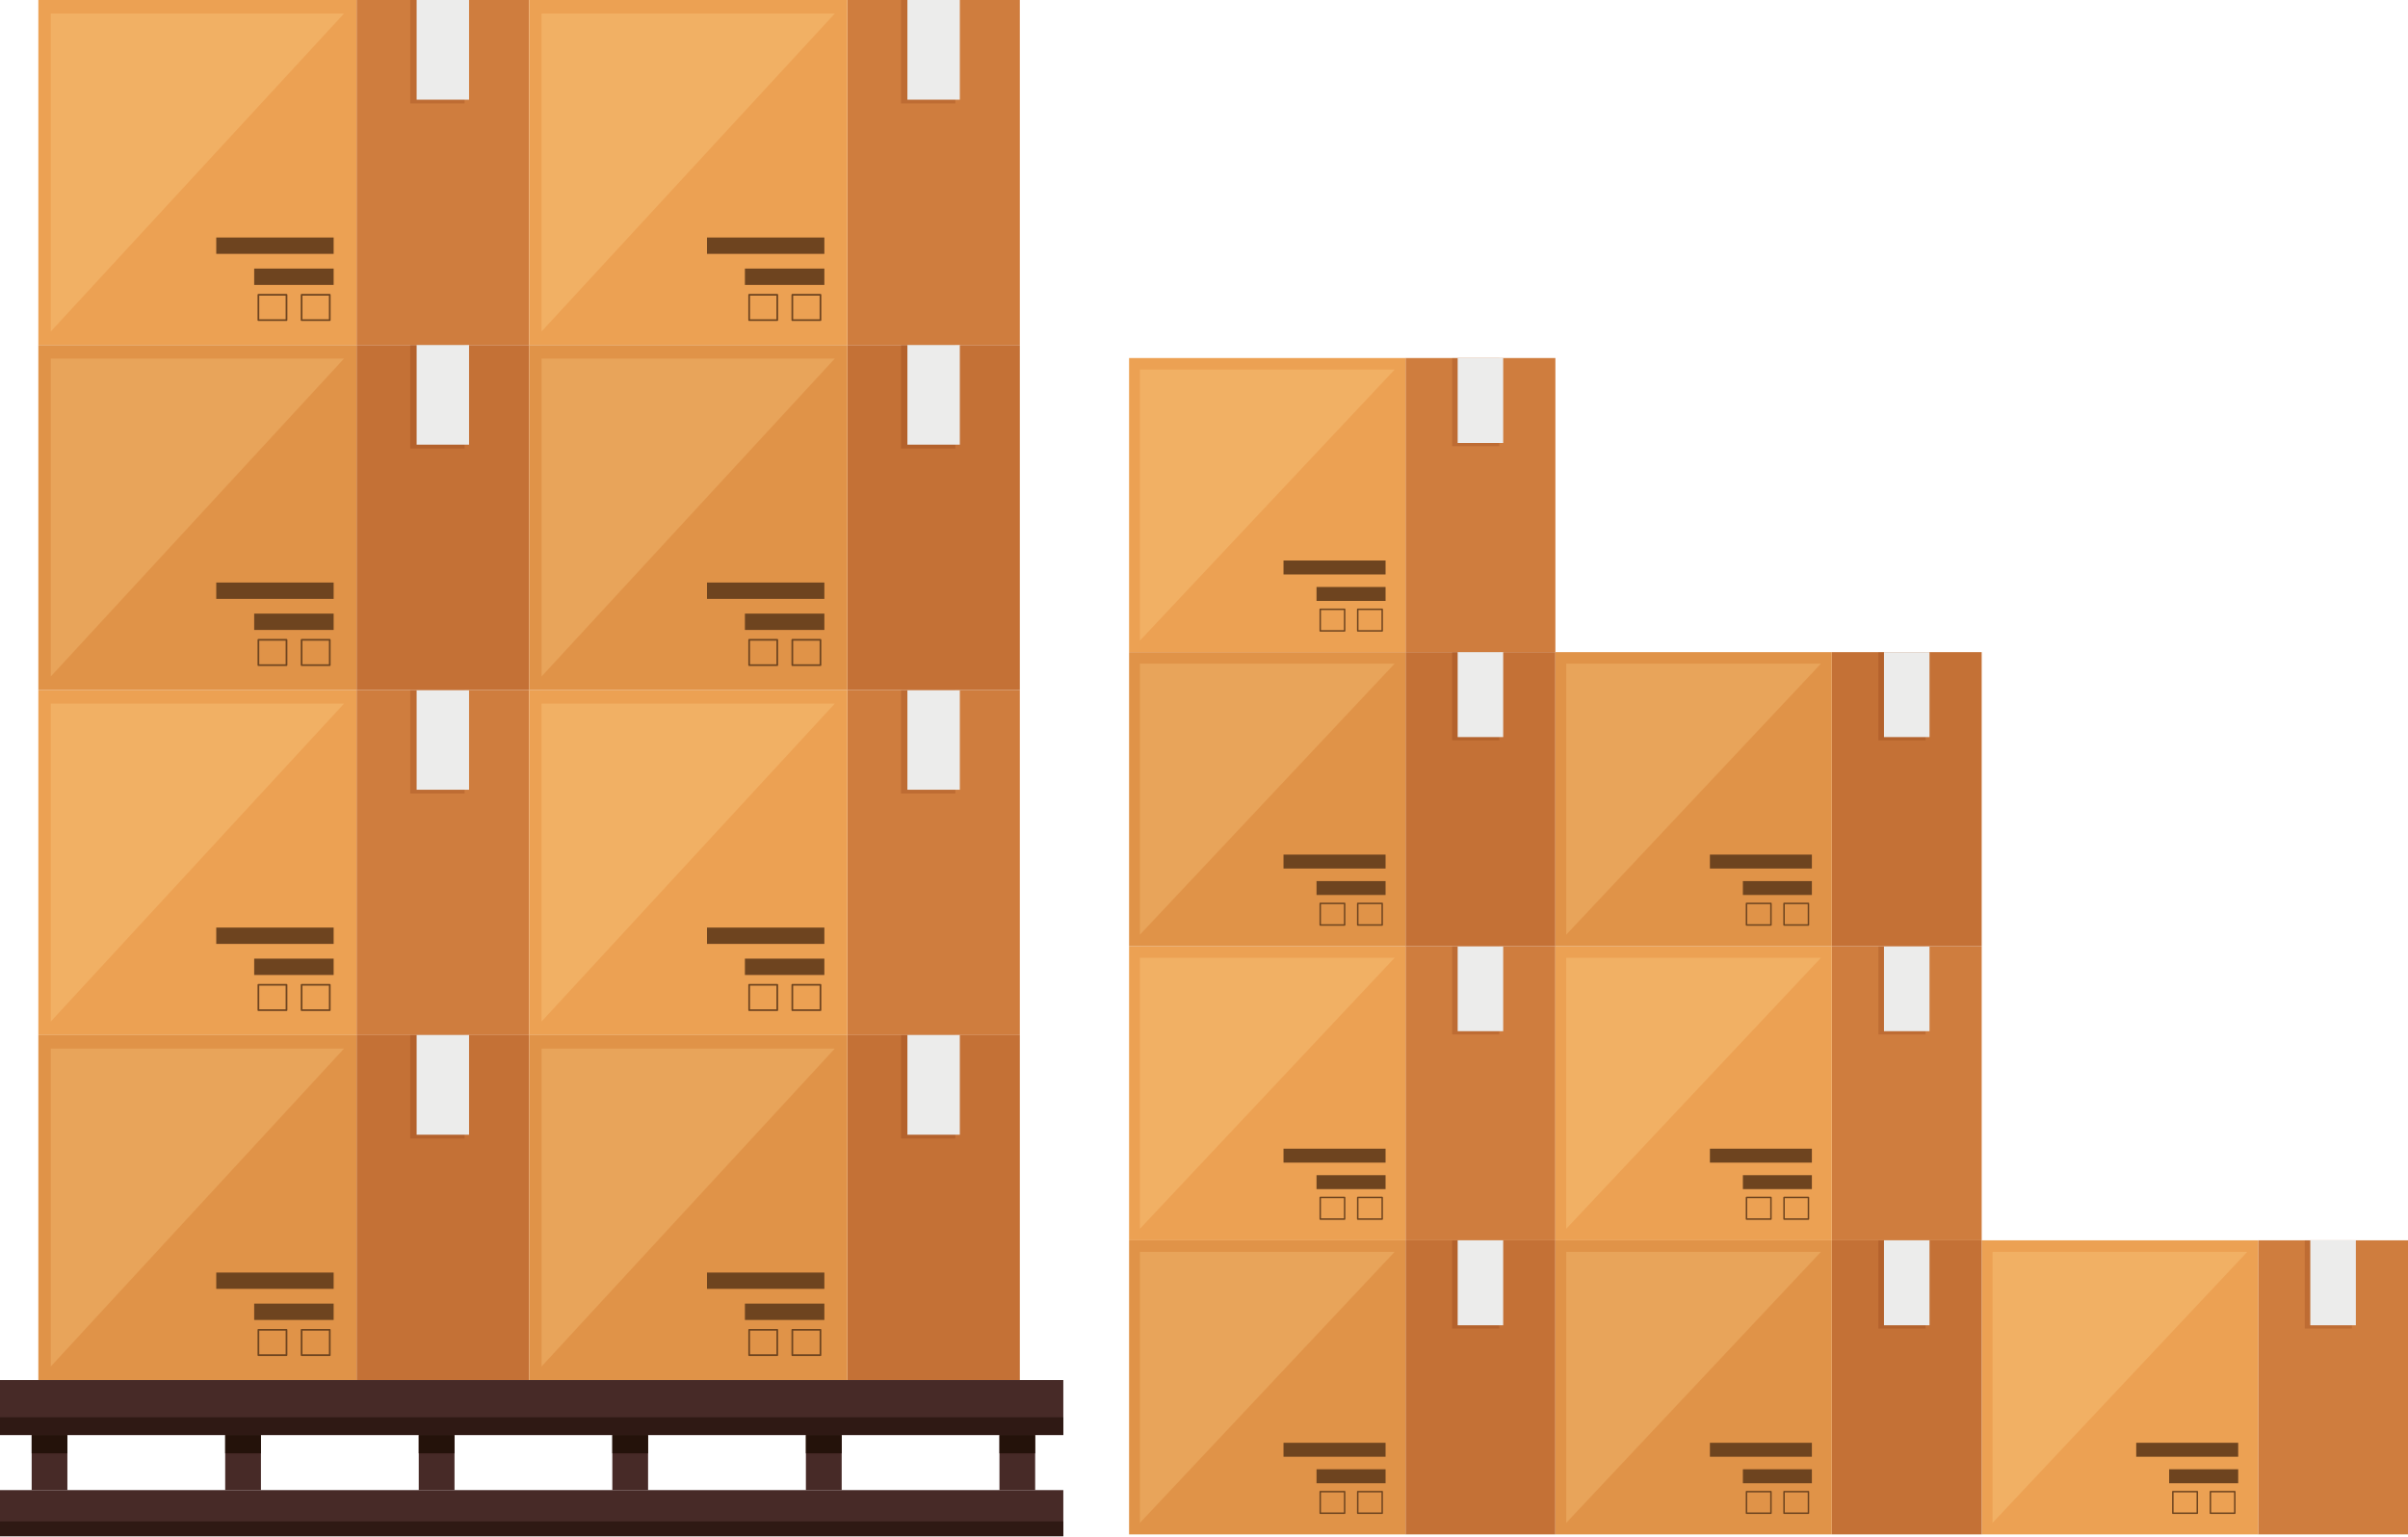
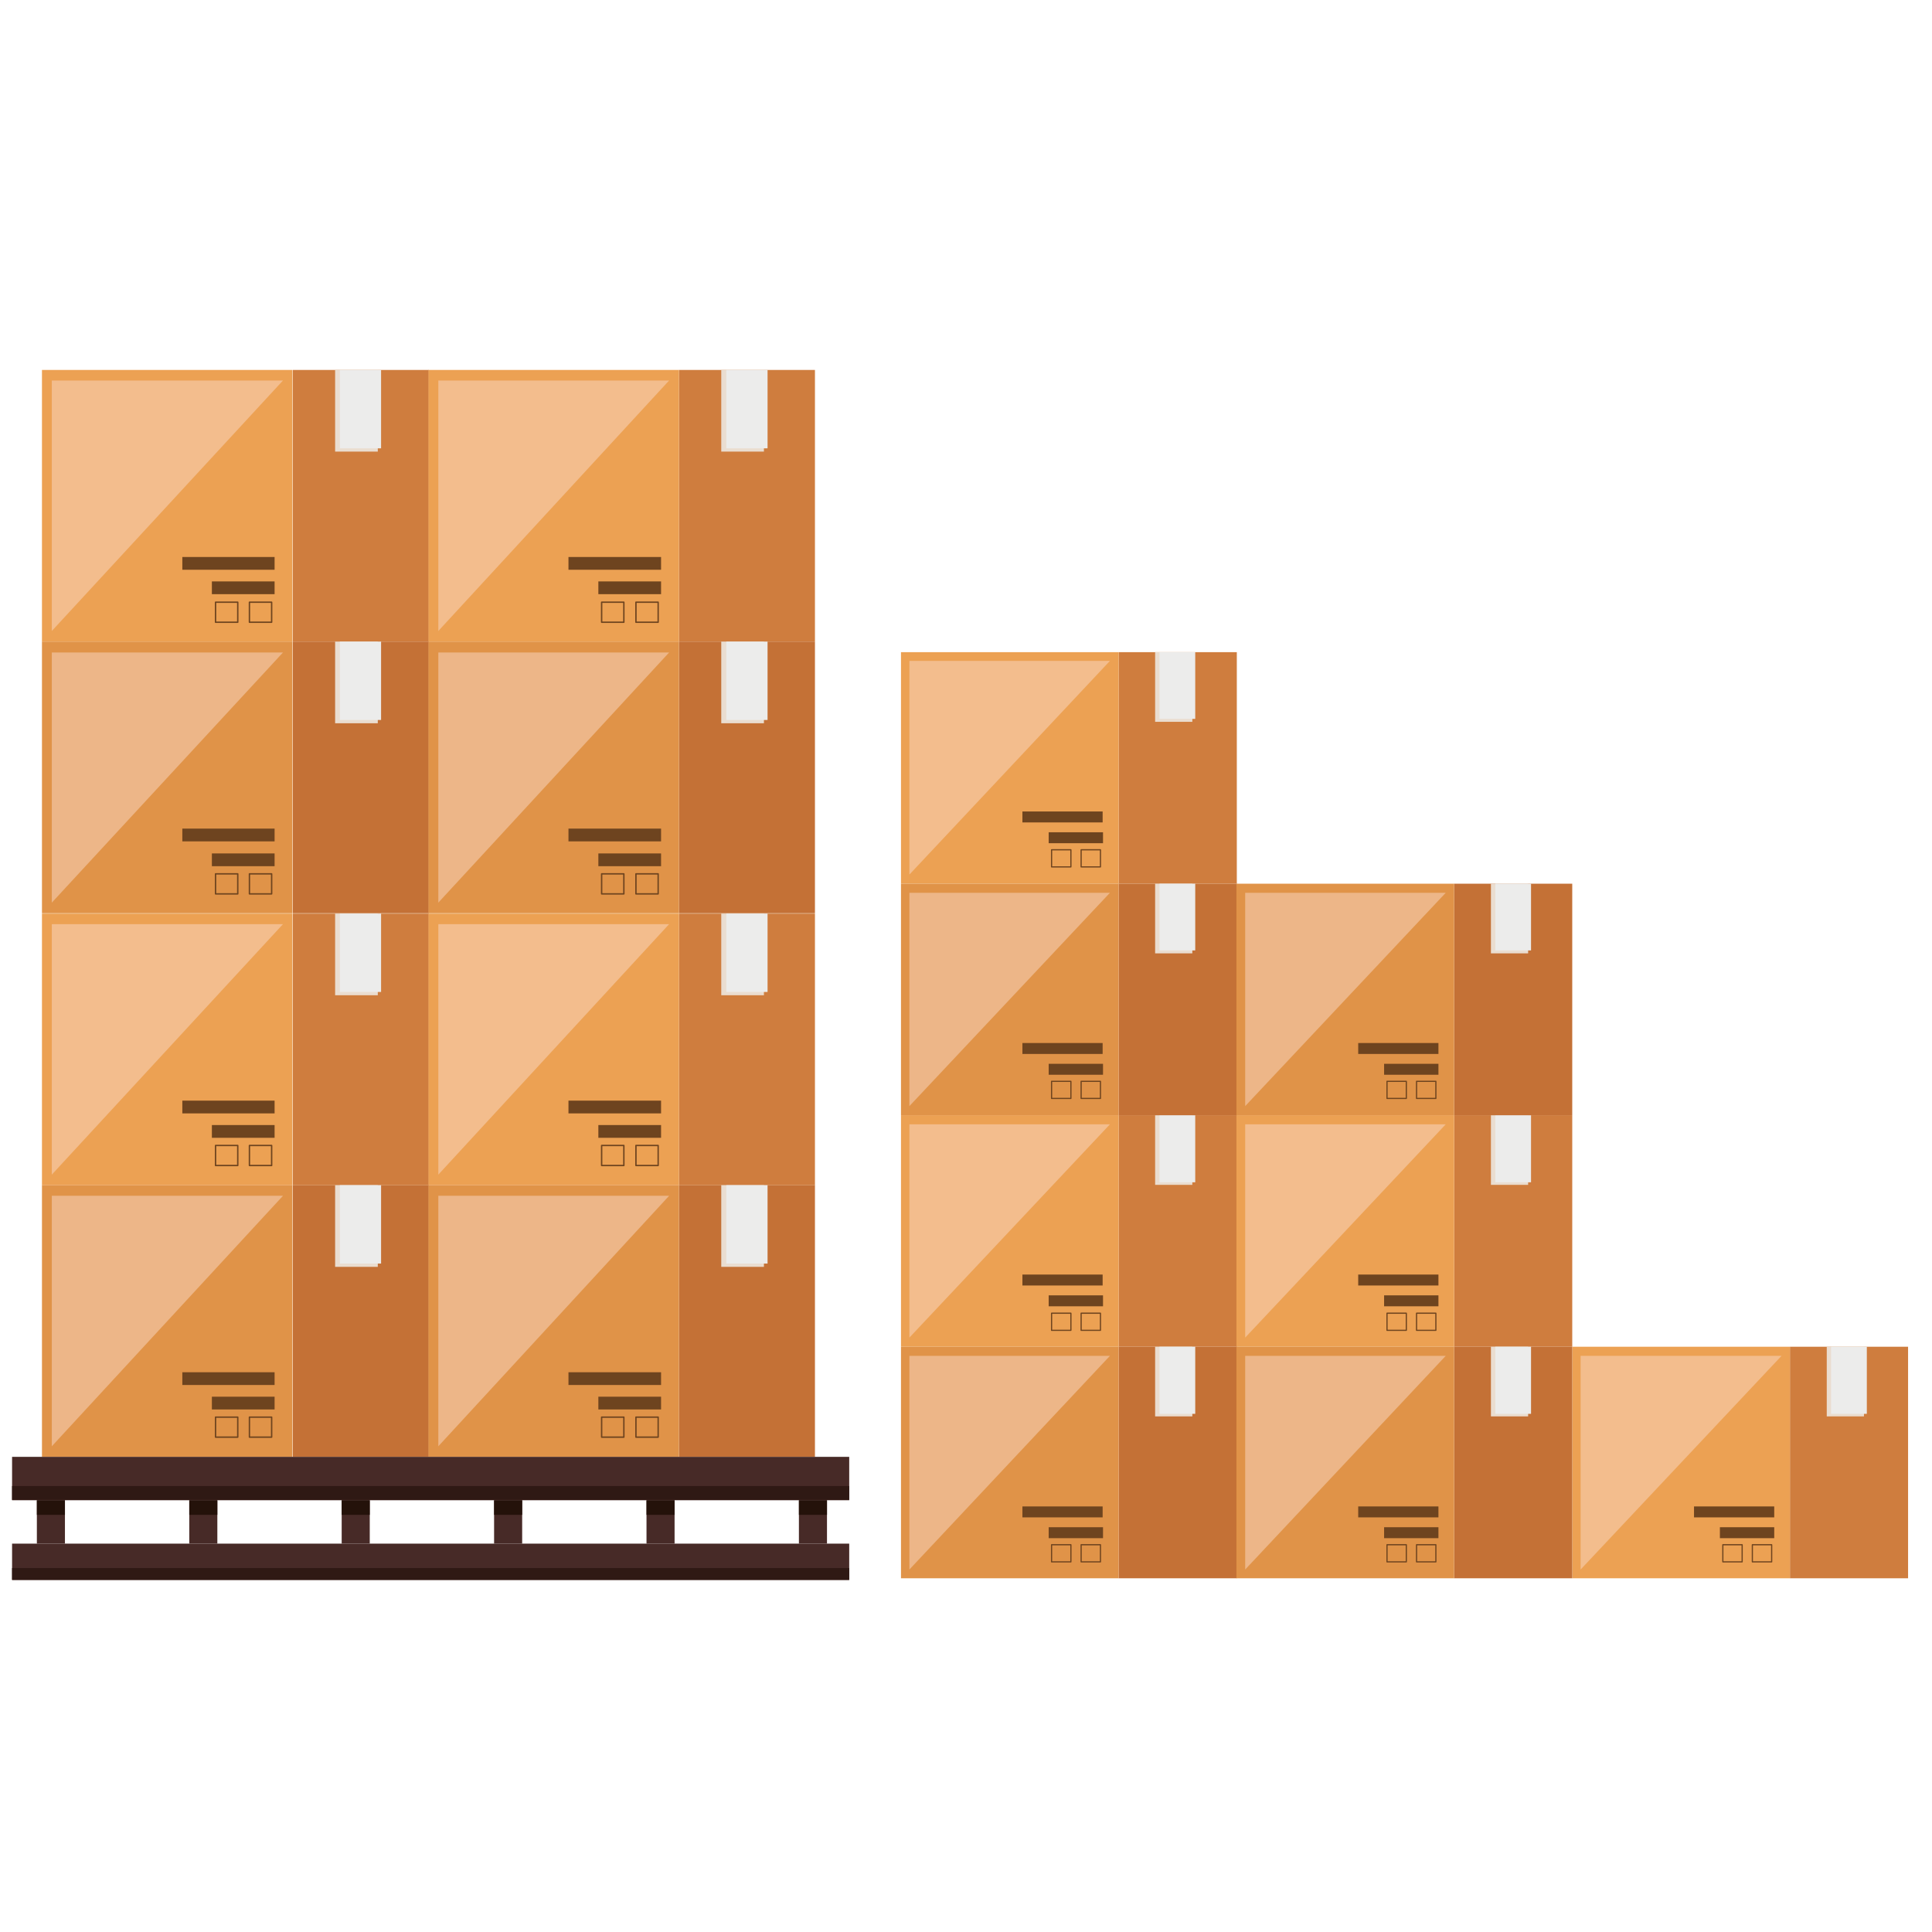
- <svg xmlns="http://www.w3.org/2000/svg" viewBox="0 0 520 331.8">
-   <defs>
-     <style>.f1c51d9e-28f1-47a9-adae-861c70a30887{isolation:isolate;}.b35b2923-9ee5-4150-846a-dcb91b9bdf51{fill:#cf7d3e;}.f42e810f-775d-4a0f-b250-ced25746ba6b{fill:#eaddd0;mix-blend-mode:multiply;}.a3c62344-f80c-4643-9884-957b6fb6736c{fill:#eca153;}.bfce22ad-1bdd-437c-8a6f-6db6edd522cf{fill:#f9d9c7;opacity:0.5;mix-blend-mode:soft-light;}.bd342451-5d14-4a55-9054-f53d1aa22873{fill:#ececeb;}.b8a0d6a6-70d4-424f-8853-1855e22b58ca{fill:#6e441f;}.b4b6c012-890d-41d1-895d-e1d1dd2fa9f8,.e6b38ca2-5206-494b-a79c-2be95994d229{fill:none;stroke:#6e441f;stroke-linecap:round;stroke-linejoin:round;}.b4b6c012-890d-41d1-895d-e1d1dd2fa9f8{stroke-width:0.37px;}.bd876642-4050-4d9f-94b8-e270110b29a1{fill:#c47136;}.b0224b1e-cb3b-450f-8fc7-4e8b17805707{fill:#e09348;}.a7ec271f-6a91-4d61-939a-f83ab2cd97cc{fill:#472a27;}.e3782fd6-5db9-4594-b44c-d9e8bf9aac1a{fill:#2f1914;}.b6be8a3a-7a2d-421d-a4e0-95b85e019110{fill:#24120a;}.e6b38ca2-5206-494b-a79c-2be95994d229{stroke-width:0.32px;}</style>
-   </defs>
-   <g class="f1c51d9e-28f1-47a9-adae-861c70a30887">
-     <g id="bab99d59-9f61-444d-bd7b-69753161ceaf" data-name="圖層 1">
-       <rect class="b35b2923-9ee5-4150-846a-dcb91b9bdf51" x="77" width="37.26" height="74.52" />
-       <rect class="f42e810f-775d-4a0f-b250-ced25746ba6b" x="88.59" width="11.74" height="22.35" />
-       <rect class="a3c62344-f80c-4643-9884-957b6fb6736c" x="8.28" width="68.71" height="74.52" />
-       <polygon class="bfce22ad-1bdd-437c-8a6f-6db6edd522cf" points="10.97 71.59 10.97 2.92 74.3 2.92 10.97 71.59" />
-       <rect class="bd342451-5d14-4a55-9054-f53d1aa22873" x="89.97" width="11.32" height="21.53" />
-       <rect class="b8a0d6a6-70d4-424f-8853-1855e22b58ca" x="46.7" y="51.3" width="25.35" height="3.53" />
-       <rect class="b8a0d6a6-70d4-424f-8853-1855e22b58ca" x="54.89" y="58.01" width="17.16" height="3.53" />
-       <rect class="b4b6c012-890d-41d1-895d-e1d1dd2fa9f8" x="65.13" y="63.67" width="6.08" height="5.47" />
-       <rect class="b4b6c012-890d-41d1-895d-e1d1dd2fa9f8" x="55.8" y="63.67" width="6.07" height="5.47" />
-       <rect class="b35b2923-9ee5-4150-846a-dcb91b9bdf51" x="182.98" width="37.25" height="74.52" />
-       <rect class="f42e810f-775d-4a0f-b250-ced25746ba6b" x="194.57" width="11.73" height="22.35" />
-       <rect class="a3c62344-f80c-4643-9884-957b6fb6736c" x="114.26" width="68.72" height="74.52" />
-       <polygon class="bfce22ad-1bdd-437c-8a6f-6db6edd522cf" points="116.95 71.59 116.95 2.92 180.28 2.92 116.95 71.59" />
-       <rect class="bd342451-5d14-4a55-9054-f53d1aa22873" x="195.95" width="11.32" height="21.53" />
-       <rect class="b8a0d6a6-70d4-424f-8853-1855e22b58ca" x="152.67" y="51.3" width="25.35" height="3.53" />
-       <rect class="b8a0d6a6-70d4-424f-8853-1855e22b58ca" x="160.86" y="58.01" width="17.16" height="3.53" />
-       <rect class="b4b6c012-890d-41d1-895d-e1d1dd2fa9f8" x="171.1" y="63.67" width="6.08" height="5.47" />
-       <rect class="b4b6c012-890d-41d1-895d-e1d1dd2fa9f8" x="161.78" y="63.67" width="6.07" height="5.47" />
-       <rect class="b35b2923-9ee5-4150-846a-dcb91b9bdf51" x="77" y="149.04" width="37.26" height="74.52" />
-       <rect class="f42e810f-775d-4a0f-b250-ced25746ba6b" x="88.59" y="149.04" width="11.74" height="22.35" />
-       <rect class="a3c62344-f80c-4643-9884-957b6fb6736c" x="8.28" y="149.04" width="68.71" height="74.52" />
-       <polygon class="bfce22ad-1bdd-437c-8a6f-6db6edd522cf" points="10.97 220.63 10.97 151.96 74.3 151.96 10.97 220.63" />
-       <rect class="bd342451-5d14-4a55-9054-f53d1aa22873" x="89.97" y="149.04" width="11.32" height="21.53" />
-       <rect class="b8a0d6a6-70d4-424f-8853-1855e22b58ca" x="46.7" y="200.34" width="25.35" height="3.53" />
-       <rect class="b8a0d6a6-70d4-424f-8853-1855e22b58ca" x="54.89" y="207.05" width="17.16" height="3.53" />
-       <rect class="b4b6c012-890d-41d1-895d-e1d1dd2fa9f8" x="65.13" y="212.7" width="6.08" height="5.48" />
-       <rect class="b4b6c012-890d-41d1-895d-e1d1dd2fa9f8" x="55.8" y="212.7" width="6.07" height="5.48" />
-       <rect class="b35b2923-9ee5-4150-846a-dcb91b9bdf51" x="182.98" y="149.04" width="37.25" height="74.52" />
-       <rect class="f42e810f-775d-4a0f-b250-ced25746ba6b" x="194.57" y="149.04" width="11.73" height="22.35" />
-       <rect class="a3c62344-f80c-4643-9884-957b6fb6736c" x="114.26" y="149.04" width="68.72" height="74.52" />
-       <polygon class="bfce22ad-1bdd-437c-8a6f-6db6edd522cf" points="116.95 220.63 116.95 151.96 180.28 151.96 116.95 220.63" />
-       <rect class="bd342451-5d14-4a55-9054-f53d1aa22873" x="195.95" y="149.04" width="11.32" height="21.53" />
-       <rect class="b8a0d6a6-70d4-424f-8853-1855e22b58ca" x="152.67" y="200.34" width="25.35" height="3.53" />
-       <rect class="b8a0d6a6-70d4-424f-8853-1855e22b58ca" x="160.86" y="207.05" width="17.16" height="3.53" />
-       <rect class="b4b6c012-890d-41d1-895d-e1d1dd2fa9f8" x="171.1" y="212.7" width="6.08" height="5.48" />
-       <rect class="b4b6c012-890d-41d1-895d-e1d1dd2fa9f8" x="161.78" y="212.7" width="6.07" height="5.48" />
-       <rect class="bd876642-4050-4d9f-94b8-e270110b29a1" x="77" y="74.52" width="37.26" height="74.52" />
-       <rect class="f42e810f-775d-4a0f-b250-ced25746ba6b" x="88.59" y="74.52" width="11.74" height="22.36" />
-       <rect class="b0224b1e-cb3b-450f-8fc7-4e8b17805707" x="8.28" y="74.52" width="68.71" height="74.52" />
-       <polygon class="bfce22ad-1bdd-437c-8a6f-6db6edd522cf" points="10.97 146.11 10.97 77.44 74.3 77.44 10.97 146.11" />
-       <rect class="bd342451-5d14-4a55-9054-f53d1aa22873" x="89.97" y="74.52" width="11.32" height="21.52" />
-       <rect class="b8a0d6a6-70d4-424f-8853-1855e22b58ca" x="46.7" y="125.82" width="25.35" height="3.53" />
-       <rect class="b8a0d6a6-70d4-424f-8853-1855e22b58ca" x="54.89" y="132.53" width="17.16" height="3.53" />
-       <rect class="b4b6c012-890d-41d1-895d-e1d1dd2fa9f8" x="65.13" y="138.19" width="6.08" height="5.47" />
-       <rect class="b4b6c012-890d-41d1-895d-e1d1dd2fa9f8" x="55.8" y="138.19" width="6.07" height="5.47" />
-       <rect class="bd876642-4050-4d9f-94b8-e270110b29a1" x="182.98" y="74.52" width="37.25" height="74.52" />
-       <rect class="f42e810f-775d-4a0f-b250-ced25746ba6b" x="194.57" y="74.52" width="11.73" height="22.36" />
-       <rect class="b0224b1e-cb3b-450f-8fc7-4e8b17805707" x="114.26" y="74.52" width="68.72" height="74.52" />
-       <polygon class="bfce22ad-1bdd-437c-8a6f-6db6edd522cf" points="116.95 146.11 116.95 77.44 180.28 77.44 116.95 146.11" />
-       <rect class="bd342451-5d14-4a55-9054-f53d1aa22873" x="195.95" y="74.52" width="11.32" height="21.52" />
-       <rect class="b8a0d6a6-70d4-424f-8853-1855e22b58ca" x="152.67" y="125.82" width="25.35" height="3.53" />
-       <rect class="b8a0d6a6-70d4-424f-8853-1855e22b58ca" x="160.86" y="132.53" width="17.16" height="3.53" />
-       <rect class="b4b6c012-890d-41d1-895d-e1d1dd2fa9f8" x="171.1" y="138.19" width="6.08" height="5.47" />
-       <rect class="b4b6c012-890d-41d1-895d-e1d1dd2fa9f8" x="161.78" y="138.19" width="6.07" height="5.47" />
-       <rect class="bd876642-4050-4d9f-94b8-e270110b29a1" x="77" y="223.55" width="37.26" height="74.52" />
-       <rect class="f42e810f-775d-4a0f-b250-ced25746ba6b" x="88.59" y="223.55" width="11.74" height="22.35" />
-       <rect class="b0224b1e-cb3b-450f-8fc7-4e8b17805707" x="8.28" y="223.55" width="68.71" height="74.52" />
-       <polygon class="bfce22ad-1bdd-437c-8a6f-6db6edd522cf" points="10.97 295.14 10.97 226.47 74.3 226.47 10.97 295.14" />
-       <rect class="bd342451-5d14-4a55-9054-f53d1aa22873" x="89.97" y="223.55" width="11.32" height="21.53" />
-       <rect class="b8a0d6a6-70d4-424f-8853-1855e22b58ca" x="46.7" y="274.85" width="25.35" height="3.52" />
-       <rect class="b8a0d6a6-70d4-424f-8853-1855e22b58ca" x="54.89" y="281.56" width="17.16" height="3.53" />
-       <rect class="b4b6c012-890d-41d1-895d-e1d1dd2fa9f8" x="65.13" y="287.22" width="6.08" height="5.47" />
-       <rect class="b4b6c012-890d-41d1-895d-e1d1dd2fa9f8" x="55.8" y="287.22" width="6.07" height="5.47" />
-       <rect class="bd876642-4050-4d9f-94b8-e270110b29a1" x="182.98" y="223.55" width="37.25" height="74.52" />
-       <rect class="f42e810f-775d-4a0f-b250-ced25746ba6b" x="194.57" y="223.55" width="11.73" height="22.35" />
-       <rect class="b0224b1e-cb3b-450f-8fc7-4e8b17805707" x="114.26" y="223.55" width="68.72" height="74.52" />
-       <polygon class="bfce22ad-1bdd-437c-8a6f-6db6edd522cf" points="116.95 295.14 116.95 226.47 180.28 226.47 116.95 295.14" />
-       <rect class="bd342451-5d14-4a55-9054-f53d1aa22873" x="195.95" y="223.55" width="11.32" height="21.53" />
-       <rect class="b8a0d6a6-70d4-424f-8853-1855e22b58ca" x="152.67" y="274.85" width="25.35" height="3.52" />
-       <rect class="b8a0d6a6-70d4-424f-8853-1855e22b58ca" x="160.86" y="281.56" width="17.16" height="3.53" />
-       <rect class="b4b6c012-890d-41d1-895d-e1d1dd2fa9f8" x="171.1" y="287.22" width="6.08" height="5.47" />
-       <rect class="b4b6c012-890d-41d1-895d-e1d1dd2fa9f8" x="161.78" y="287.22" width="6.07" height="5.47" />
-       <rect class="a7ec271f-6a91-4d61-939a-f83ab2cd97cc" y="298.07" width="229.62" height="11.87" />
-       <rect class="e3782fd6-5db9-4594-b44c-d9e8bf9aac1a" y="306.11" width="229.62" height="3.83" />
-       <rect class="a7ec271f-6a91-4d61-939a-f83ab2cd97cc" y="321.84" width="229.62" height="9.95" />
-       <rect class="e3782fd6-5db9-4594-b44c-d9e8bf9aac1a" y="328.59" width="229.62" height="3.21" />
-       <rect class="a7ec271f-6a91-4d61-939a-f83ab2cd97cc" x="6.84" y="309.94" width="7.71" height="11.9" />
-       <rect class="b6be8a3a-7a2d-421d-a4e0-95b85e019110" x="6.84" y="309.94" width="7.71" height="3.96" />
-       <rect class="a7ec271f-6a91-4d61-939a-f83ab2cd97cc" x="48.63" y="309.94" width="7.72" height="11.9" />
-       <rect class="b6be8a3a-7a2d-421d-a4e0-95b85e019110" x="48.63" y="309.94" width="7.72" height="3.96" />
-       <rect class="a7ec271f-6a91-4d61-939a-f83ab2cd97cc" x="90.43" y="309.94" width="7.72" height="11.9" />
-       <rect class="b6be8a3a-7a2d-421d-a4e0-95b85e019110" x="90.43" y="309.94" width="7.72" height="3.96" />
-       <rect class="a7ec271f-6a91-4d61-939a-f83ab2cd97cc" x="132.23" y="309.94" width="7.72" height="11.9" />
-       <rect class="b6be8a3a-7a2d-421d-a4e0-95b85e019110" x="132.23" y="309.94" width="7.72" height="3.96" />
-       <rect class="a7ec271f-6a91-4d61-939a-f83ab2cd97cc" x="174.03" y="309.94" width="7.73" height="11.9" />
-       <rect class="b6be8a3a-7a2d-421d-a4e0-95b85e019110" x="174.03" y="309.94" width="7.73" height="3.96" />
-       <rect class="a7ec271f-6a91-4d61-939a-f83ab2cd97cc" x="215.83" y="309.94" width="7.71" height="11.9" />
-       <rect class="b6be8a3a-7a2d-421d-a4e0-95b85e019110" x="215.83" y="309.94" width="7.71" height="3.96" />
-       <rect class="b35b2923-9ee5-4150-846a-dcb91b9bdf51" x="303.52" y="77.33" width="32.36" height="63.52" />
-       <rect class="f42e810f-775d-4a0f-b250-ced25746ba6b" x="313.58" y="77.33" width="10.19" height="19.05" />
-       <rect class="a3c62344-f80c-4643-9884-957b6fb6736c" x="243.82" y="77.33" width="59.7" height="63.52" />
-       <polygon class="bfce22ad-1bdd-437c-8a6f-6db6edd522cf" points="246.16 138.36 246.16 79.82 301.17 79.82 246.16 138.36" />
-       <rect class="bd342451-5d14-4a55-9054-f53d1aa22873" x="314.78" y="77.33" width="9.83" height="18.35" />
-       <rect class="b8a0d6a6-70d4-424f-8853-1855e22b58ca" x="277.17" y="121.06" width="22.04" height="3.01" />
-       <rect class="b8a0d6a6-70d4-424f-8853-1855e22b58ca" x="284.3" y="126.78" width="14.91" height="3.01" />
-       <rect class="e6b38ca2-5206-494b-a79c-2be95994d229" x="293.2" y="131.6" width="5.28" height="4.66" />
-       <rect class="e6b38ca2-5206-494b-a79c-2be95994d229" x="285.1" y="131.6" width="5.27" height="4.66" />
-       <rect class="b35b2923-9ee5-4150-846a-dcb91b9bdf51" x="487.64" y="267.89" width="32.36" height="63.52" />
-       <rect class="f42e810f-775d-4a0f-b250-ced25746ba6b" x="497.7" y="267.89" width="10.19" height="19.06" />
-       <rect class="a3c62344-f80c-4643-9884-957b6fb6736c" x="427.94" y="267.89" width="59.7" height="63.52" />
-       <polygon class="bfce22ad-1bdd-437c-8a6f-6db6edd522cf" points="430.28 328.92 430.28 270.38 485.29 270.38 430.28 328.92" />
-       <rect class="bd342451-5d14-4a55-9054-f53d1aa22873" x="498.9" y="267.89" width="9.84" height="18.35" />
-       <rect class="b8a0d6a6-70d4-424f-8853-1855e22b58ca" x="461.31" y="311.62" width="22.02" height="3.01" />
-       <rect class="b8a0d6a6-70d4-424f-8853-1855e22b58ca" x="468.42" y="317.34" width="14.91" height="3.02" />
-       <rect class="e6b38ca2-5206-494b-a79c-2be95994d229" x="477.33" y="322.17" width="5.27" height="4.66" />
-       <rect class="e6b38ca2-5206-494b-a79c-2be95994d229" x="469.22" y="322.17" width="5.28" height="4.66" />
-       <rect class="b35b2923-9ee5-4150-846a-dcb91b9bdf51" x="303.52" y="204.37" width="32.36" height="63.52" />
-       <rect class="f42e810f-775d-4a0f-b250-ced25746ba6b" x="313.58" y="204.37" width="10.19" height="19.05" />
-       <rect class="a3c62344-f80c-4643-9884-957b6fb6736c" x="243.82" y="204.37" width="59.7" height="63.52" />
-       <polygon class="bfce22ad-1bdd-437c-8a6f-6db6edd522cf" points="246.16 265.4 246.16 206.86 301.17 206.86 246.16 265.4" />
-       <rect class="bd342451-5d14-4a55-9054-f53d1aa22873" x="314.78" y="204.37" width="9.83" height="18.35" />
-       <rect class="b8a0d6a6-70d4-424f-8853-1855e22b58ca" x="277.17" y="248.1" width="22.04" height="3.01" />
-       <rect class="b8a0d6a6-70d4-424f-8853-1855e22b58ca" x="284.3" y="253.82" width="14.91" height="3.01" />
-       <rect class="e6b38ca2-5206-494b-a79c-2be95994d229" x="293.2" y="258.64" width="5.28" height="4.66" />
-       <rect class="e6b38ca2-5206-494b-a79c-2be95994d229" x="285.1" y="258.64" width="5.27" height="4.66" />
-       <rect class="b35b2923-9ee5-4150-846a-dcb91b9bdf51" x="395.58" y="204.37" width="32.36" height="63.52" />
-       <rect class="f42e810f-775d-4a0f-b250-ced25746ba6b" x="405.64" y="204.37" width="10.18" height="19.05" />
-       <rect class="a3c62344-f80c-4643-9884-957b6fb6736c" x="335.88" y="204.37" width="59.7" height="63.52" />
-       <polygon class="bfce22ad-1bdd-437c-8a6f-6db6edd522cf" points="338.22 265.4 338.22 206.86 393.23 206.86 338.22 265.4" />
-       <rect class="bd342451-5d14-4a55-9054-f53d1aa22873" x="406.84" y="204.37" width="9.83" height="18.35" />
-       <rect class="b8a0d6a6-70d4-424f-8853-1855e22b58ca" x="369.25" y="248.1" width="22.02" height="3.01" />
-       <rect class="b8a0d6a6-70d4-424f-8853-1855e22b58ca" x="376.37" y="253.82" width="14.9" height="3.01" />
-       <rect class="e6b38ca2-5206-494b-a79c-2be95994d229" x="385.26" y="258.64" width="5.27" height="4.66" />
-       <rect class="e6b38ca2-5206-494b-a79c-2be95994d229" x="377.15" y="258.64" width="5.28" height="4.66" />
-       <rect class="bd876642-4050-4d9f-94b8-e270110b29a1" x="303.52" y="140.85" width="32.36" height="63.52" />
-       <rect class="f42e810f-775d-4a0f-b250-ced25746ba6b" x="313.58" y="140.85" width="10.19" height="19.05" />
-       <rect class="b0224b1e-cb3b-450f-8fc7-4e8b17805707" x="243.82" y="140.85" width="59.7" height="63.52" />
-       <polygon class="bfce22ad-1bdd-437c-8a6f-6db6edd522cf" points="246.16 201.88 246.16 143.34 301.17 143.34 246.16 201.88" />
-       <rect class="bd342451-5d14-4a55-9054-f53d1aa22873" x="314.78" y="140.85" width="9.83" height="18.35" />
-       <rect class="b8a0d6a6-70d4-424f-8853-1855e22b58ca" x="277.17" y="184.58" width="22.04" height="3.01" />
-       <rect class="b8a0d6a6-70d4-424f-8853-1855e22b58ca" x="284.3" y="190.3" width="14.91" height="3" />
-       <rect class="e6b38ca2-5206-494b-a79c-2be95994d229" x="293.2" y="195.12" width="5.28" height="4.66" />
-       <rect class="e6b38ca2-5206-494b-a79c-2be95994d229" x="285.1" y="195.12" width="5.27" height="4.66" />
-       <rect class="bd876642-4050-4d9f-94b8-e270110b29a1" x="395.58" y="140.85" width="32.36" height="63.52" />
-       <rect class="f42e810f-775d-4a0f-b250-ced25746ba6b" x="405.64" y="140.85" width="10.18" height="19.05" />
-       <rect class="b0224b1e-cb3b-450f-8fc7-4e8b17805707" x="335.88" y="140.85" width="59.7" height="63.52" />
-       <polygon class="bfce22ad-1bdd-437c-8a6f-6db6edd522cf" points="338.22 201.88 338.22 143.34 393.23 143.34 338.22 201.88" />
-       <rect class="bd342451-5d14-4a55-9054-f53d1aa22873" x="406.84" y="140.85" width="9.83" height="18.35" />
-       <rect class="b8a0d6a6-70d4-424f-8853-1855e22b58ca" x="369.25" y="184.58" width="22.02" height="3.01" />
-       <rect class="b8a0d6a6-70d4-424f-8853-1855e22b58ca" x="376.37" y="190.3" width="14.9" height="3" />
-       <rect class="e6b38ca2-5206-494b-a79c-2be95994d229" x="385.26" y="195.12" width="5.27" height="4.66" />
-       <rect class="e6b38ca2-5206-494b-a79c-2be95994d229" x="377.15" y="195.12" width="5.28" height="4.66" />
-       <rect class="bd876642-4050-4d9f-94b8-e270110b29a1" x="303.52" y="267.89" width="32.36" height="63.52" />
-       <rect class="f42e810f-775d-4a0f-b250-ced25746ba6b" x="313.58" y="267.89" width="10.19" height="19.06" />
-       <rect class="b0224b1e-cb3b-450f-8fc7-4e8b17805707" x="243.82" y="267.89" width="59.7" height="63.52" />
-       <polygon class="bfce22ad-1bdd-437c-8a6f-6db6edd522cf" points="246.16 328.92 246.16 270.38 301.17 270.38 246.16 328.92" />
-       <rect class="bd342451-5d14-4a55-9054-f53d1aa22873" x="314.78" y="267.89" width="9.83" height="18.35" />
-       <rect class="b8a0d6a6-70d4-424f-8853-1855e22b58ca" x="277.17" y="311.62" width="22.04" height="3.01" />
-       <rect class="b8a0d6a6-70d4-424f-8853-1855e22b58ca" x="284.3" y="317.34" width="14.91" height="3.02" />
-       <rect class="e6b38ca2-5206-494b-a79c-2be95994d229" x="293.2" y="322.17" width="5.28" height="4.66" />
-       <rect class="e6b38ca2-5206-494b-a79c-2be95994d229" x="285.1" y="322.17" width="5.27" height="4.66" />
-       <rect class="bd876642-4050-4d9f-94b8-e270110b29a1" x="395.58" y="267.89" width="32.36" height="63.52" />
-       <rect class="f42e810f-775d-4a0f-b250-ced25746ba6b" x="405.64" y="267.89" width="10.18" height="19.06" />
-       <rect class="b0224b1e-cb3b-450f-8fc7-4e8b17805707" x="335.88" y="267.89" width="59.7" height="63.52" />
-       <polygon class="bfce22ad-1bdd-437c-8a6f-6db6edd522cf" points="338.22 328.92 338.22 270.38 393.23 270.38 338.22 328.92" />
-       <rect class="bd342451-5d14-4a55-9054-f53d1aa22873" x="406.84" y="267.89" width="9.83" height="18.35" />
-       <rect class="b8a0d6a6-70d4-424f-8853-1855e22b58ca" x="369.25" y="311.62" width="22.02" height="3.01" />
-       <rect class="b8a0d6a6-70d4-424f-8853-1855e22b58ca" x="376.37" y="317.34" width="14.9" height="3.02" />
-       <rect class="e6b38ca2-5206-494b-a79c-2be95994d229" x="385.26" y="322.17" width="5.27" height="4.66" />
-       <rect class="e6b38ca2-5206-494b-a79c-2be95994d229" x="377.15" y="322.17" width="5.28" height="4.66" />
+ <svg xmlns="http://www.w3.org/2000/svg" version="1.1" id="Layer_1" x="0px" y="0px" viewBox="0 0 512 512" style="enable-background:new 0 0 512 512;" xml:space="preserve">
+   <style type="text/css">
+ 	.st0{fill:#CF7D3E;}
+ 	.st1{fill:#EADDD0;}
+ 	.st2{fill:#ECA153;}
+ 	.st3{opacity:0.5;fill:#F9D9C7;enable-background:new    ;}
+ 	.st4{fill:#ECECEB;}
+ 	.st5{fill:#6E441F;}
+ 	.st6{fill:none;stroke:#6E441F;stroke-width:0.37;stroke-linecap:round;stroke-linejoin:round;stroke-miterlimit:10;}
+ 	.st7{fill:#C47136;}
+ 	.st8{fill:#E09348;}
+ 	.st9{fill:#472A27;}
+ 	.st10{fill:#2F1914;}
+ 	.st11{fill:#24120A;}
+ 	.st12{fill:none;stroke:#6E441F;stroke-width:0.318;stroke-linecap:round;stroke-linejoin:round;stroke-miterlimit:10;}
+ </style>
+   <g>
+     <g>
+       <rect x="77.6" y="98.04" class="st0" width="36.04" height="71.99" />
+       <rect x="88.81" y="98.04" class="st1" width="11.31" height="21.64" />
+       <rect x="11.12" y="98.04" class="st2" width="66.38" height="71.99" />
+       <polygon class="st3" points="13.73,167.22 13.73,100.84 74.99,100.84   " />
+       <rect x="90.07" y="98.04" class="st4" width="10.92" height="20.77" />
+       <rect x="48.32" y="147.61" class="st5" width="24.45" height="3.38" />
+       <rect x="56.15" y="154.08" class="st5" width="16.62" height="3.38" />
+       <rect x="66.1" y="159.59" class="st6" width="5.89" height="5.31" />
+       <rect x="57.12" y="159.59" class="st6" width="5.89" height="5.31" />
+     </g>
+     <g>
+       <rect x="179.93" y="98.04" class="st0" width="36.04" height="71.99" />
+       <rect x="191.14" y="98.04" class="st1" width="11.31" height="21.64" />
+       <rect x="113.55" y="98.04" class="st2" width="66.38" height="71.99" />
+       <polygon class="st3" points="116.16,167.22 116.16,100.84 177.32,100.84   " />
+       <rect x="192.49" y="98.04" class="st4" width="10.92" height="20.77" />
+       <rect x="150.65" y="147.61" class="st5" width="24.54" height="3.38" />
+       <rect x="158.57" y="154.08" class="st5" width="16.62" height="3.38" />
+       <rect x="168.53" y="159.59" class="st6" width="5.89" height="5.31" />
+       <rect x="159.44" y="159.59" class="st6" width="5.89" height="5.31" />
+     </g>
+     <g>
+       <rect x="77.6" y="242.11" class="st0" width="36.04" height="71.99" />
+       <rect x="88.81" y="242.11" class="st1" width="11.31" height="21.64" />
+       <rect x="11.12" y="242.11" class="st2" width="66.38" height="71.99" />
+       <polygon class="st3" points="13.73,311.29 13.73,244.91 74.99,244.91   " />
+       <rect x="90.07" y="242.11" class="st4" width="10.92" height="20.77" />
+       <rect x="48.32" y="291.68" class="st5" width="24.45" height="3.38" />
+       <rect x="56.15" y="298.15" class="st5" width="16.62" height="3.38" />
+       <rect x="66.1" y="303.56" class="st6" width="5.89" height="5.31" />
+       <rect x="57.12" y="303.56" class="st6" width="5.89" height="5.31" />
+     </g>
+     <g>
+       <rect x="179.93" y="242.11" class="st0" width="36.04" height="71.99" />
+       <rect x="191.14" y="242.11" class="st1" width="11.31" height="21.64" />
+       <rect x="113.55" y="242.11" class="st2" width="66.38" height="71.99" />
+       <polygon class="st3" points="116.16,311.29 116.16,244.91 177.32,244.91   " />
+       <rect x="192.49" y="242.11" class="st4" width="10.92" height="20.77" />
+       <rect x="150.65" y="291.68" class="st5" width="24.54" height="3.38" />
+       <rect x="158.57" y="298.15" class="st5" width="16.62" height="3.38" />
+       <rect x="168.53" y="303.56" class="st6" width="5.89" height="5.31" />
+       <rect x="159.44" y="303.56" class="st6" width="5.89" height="5.31" />
+     </g>
+     <g>
+       <rect x="77.6" y="170.03" class="st7" width="36.04" height="71.99" />
+       <rect x="88.81" y="170.03" class="st1" width="11.31" height="21.64" />
+       <rect x="11.12" y="170.03" class="st8" width="66.38" height="71.99" />
+       <polygon class="st3" points="13.73,239.21 13.73,172.92 74.99,172.92   " />
+       <rect x="90.07" y="170.03" class="st4" width="10.92" height="20.77" />
+       <rect x="48.32" y="219.59" class="st5" width="24.45" height="3.38" />
+       <rect x="56.15" y="226.17" class="st5" width="16.62" height="3.38" />
+       <rect x="66.1" y="231.58" class="st6" width="5.89" height="5.31" />
+       <rect x="57.12" y="231.58" class="st6" width="5.89" height="5.31" />
+     </g>
+     <g>
+       <rect x="179.93" y="170.03" class="st7" width="36.04" height="71.99" />
+       <rect x="191.14" y="170.03" class="st1" width="11.31" height="21.64" />
+       <rect x="113.55" y="170.03" class="st8" width="66.38" height="71.99" />
+       <polygon class="st3" points="116.16,239.21 116.16,172.92 177.32,172.92   " />
+       <rect x="192.49" y="170.03" class="st4" width="10.92" height="20.77" />
+       <rect x="150.65" y="219.59" class="st5" width="24.54" height="3.38" />
+       <rect x="158.57" y="226.17" class="st5" width="16.62" height="3.38" />
+       <rect x="168.53" y="231.58" class="st6" width="5.89" height="5.31" />
+       <rect x="159.44" y="231.58" class="st6" width="5.89" height="5.31" />
+     </g>
+     <g>
+       <rect x="77.6" y="314.09" class="st7" width="36.04" height="71.99" />
+       <rect x="88.81" y="314.09" class="st1" width="11.31" height="21.64" />
+       <rect x="11.12" y="314.09" class="st8" width="66.38" height="71.99" />
+       <polygon class="st3" points="13.73,383.28 13.73,316.9 74.99,316.9   " />
+       <rect x="90.07" y="314.09" class="st4" width="10.92" height="20.77" />
+       <rect x="48.32" y="363.66" class="st5" width="24.45" height="3.38" />
+       <rect x="56.15" y="370.14" class="st5" width="16.62" height="3.38" />
+       <rect x="66.1" y="375.55" class="st6" width="5.89" height="5.31" />
+       <rect x="57.12" y="375.55" class="st6" width="5.89" height="5.31" />
+     </g>
+     <g>
+       <rect x="179.93" y="314.09" class="st7" width="36.04" height="71.99" />
+       <rect x="191.14" y="314.09" class="st1" width="11.31" height="21.64" />
+       <rect x="113.55" y="314.09" class="st8" width="66.38" height="71.99" />
+       <polygon class="st3" points="116.16,383.28 116.16,316.9 177.32,316.9   " />
+       <rect x="192.49" y="314.09" class="st4" width="10.92" height="20.77" />
+       <rect x="150.65" y="363.66" class="st5" width="24.54" height="3.38" />
+       <rect x="158.57" y="370.14" class="st5" width="16.62" height="3.38" />
+       <rect x="168.53" y="375.55" class="st6" width="5.89" height="5.31" />
+       <rect x="159.44" y="375.55" class="st6" width="5.89" height="5.31" />
+     </g>
+     <rect x="3.2" y="386.08" class="st9" width="221.85" height="11.5" />
+     <rect x="3.2" y="393.81" class="st10" width="221.85" height="3.67" />
+     <rect x="3.2" y="409.08" class="st9" width="221.85" height="9.66" />
+     <rect x="3.2" y="415.55" class="st10" width="221.85" height="3.09" />
+     <rect x="9.77" y="397.58" class="st9" width="7.44" height="11.5" />
+     <rect x="9.77" y="397.58" class="st11" width="7.44" height="3.87" />
+     <rect x="50.16" y="397.58" class="st9" width="7.44" height="11.5" />
+     <rect x="50.16" y="397.58" class="st11" width="7.44" height="3.87" />
+     <rect x="90.55" y="397.58" class="st9" width="7.44" height="11.5" />
+     <rect x="90.55" y="397.58" class="st11" width="7.44" height="3.87" />
+     <rect x="130.94" y="397.58" class="st9" width="7.44" height="11.5" />
+     <rect x="130.94" y="397.58" class="st11" width="7.44" height="3.87" />
+     <rect x="171.33" y="397.58" class="st9" width="7.44" height="11.5" />
+     <rect x="171.33" y="397.58" class="st11" width="7.44" height="3.87" />
+     <rect x="211.72" y="397.58" class="st9" width="7.44" height="11.5" />
+     <rect x="211.72" y="397.58" class="st11" width="7.44" height="3.87" />
+   </g>
+   <g>
+     <g>
+       <rect x="296.46" y="172.83" class="st0" width="31.31" height="61.36" />
+       <rect x="306.12" y="172.83" class="st1" width="9.86" height="18.46" />
+       <rect x="238.77" y="172.83" class="st2" width="57.69" height="61.36" />
+       <polygon class="st3" points="241,231.77 241,175.15 294.14,175.15   " />
+       <rect x="307.28" y="172.83" class="st4" width="9.47" height="17.68" />
+       <rect x="270.95" y="215.05" class="st5" width="21.26" height="2.9" />
+       <rect x="277.91" y="220.56" class="st5" width="14.4" height="2.9" />
+       <rect x="286.51" y="225.2" class="st12" width="5.12" height="4.54" />
+       <rect x="278.68" y="225.2" class="st12" width="5.12" height="4.54" />
+     </g>
+     <g>
+       <rect x="474.35" y="356.9" class="st0" width="31.31" height="61.36" />
+       <rect x="484.11" y="356.9" class="st1" width="9.86" height="18.46" />
+       <rect x="416.66" y="356.9" class="st2" width="57.69" height="61.36" />
+       <polygon class="st3" points="418.88,415.94 418.88,359.32 472.12,359.32   " />
+       <rect x="485.26" y="356.9" class="st4" width="9.47" height="17.78" />
+       <rect x="448.93" y="399.22" class="st5" width="21.26" height="2.9" />
+       <rect x="455.79" y="404.73" class="st5" width="14.4" height="2.9" />
+       <rect x="464.39" y="409.37" class="st12" width="5.12" height="4.54" />
+       <rect x="456.57" y="409.37" class="st12" width="5.12" height="4.54" />
+     </g>
+     <g>
+       <rect x="296.46" y="295.54" class="st0" width="31.31" height="61.36" />
+       <rect x="306.12" y="295.54" class="st1" width="9.86" height="18.46" />
+       <rect x="238.77" y="295.54" class="st2" width="57.69" height="61.36" />
+       <polygon class="st3" points="241,354.48 241,297.96 294.14,297.96   " />
+       <rect x="307.28" y="295.54" class="st4" width="9.47" height="17.78" />
+       <rect x="270.95" y="337.77" class="st5" width="21.26" height="2.9" />
+       <rect x="277.91" y="343.28" class="st5" width="14.4" height="2.9" />
+       <rect x="286.51" y="348.01" class="st12" width="5.12" height="4.54" />
+       <rect x="278.68" y="348.01" class="st12" width="5.12" height="4.54" />
+     </g>
+     <g>
+       <rect x="385.35" y="295.54" class="st0" width="31.31" height="61.36" />
+       <rect x="395.11" y="295.54" class="st1" width="9.86" height="18.46" />
+       <rect x="327.67" y="295.54" class="st2" width="57.69" height="61.36" />
+       <polygon class="st3" points="329.99,354.48 329.99,297.96 383.13,297.96   " />
+       <rect x="396.27" y="295.54" class="st4" width="9.47" height="17.78" />
+       <rect x="359.94" y="337.77" class="st5" width="21.26" height="2.9" />
+       <rect x="366.8" y="343.28" class="st5" width="14.4" height="2.9" />
+       <rect x="375.4" y="348.01" class="st12" width="5.12" height="4.54" />
+       <rect x="367.57" y="348.01" class="st12" width="5.12" height="4.54" />
+     </g>
+     <g>
+       <rect x="296.46" y="234.19" class="st7" width="31.31" height="61.36" />
+       <rect x="306.12" y="234.19" class="st1" width="9.86" height="18.46" />
+       <rect x="238.77" y="234.19" class="st8" width="57.69" height="61.36" />
+       <polygon class="st3" points="241,293.13 241,236.6 294.14,236.6   " />
+       <rect x="307.28" y="234.19" class="st4" width="9.47" height="17.68" />
+       <rect x="270.95" y="276.41" class="st5" width="21.26" height="2.9" />
+       <rect x="277.91" y="281.92" class="st5" width="14.4" height="2.9" />
+       <rect x="286.51" y="286.56" class="st12" width="5.12" height="4.54" />
+       <rect x="278.68" y="286.56" class="st12" width="5.12" height="4.54" />
+     </g>
+     <g>
+       <rect x="385.35" y="234.19" class="st7" width="31.31" height="61.36" />
+       <rect x="395.11" y="234.19" class="st1" width="9.86" height="18.46" />
+       <rect x="327.67" y="234.19" class="st8" width="57.69" height="61.36" />
+       <polygon class="st3" points="329.99,293.13 329.99,236.6 383.13,236.6   " />
+       <rect x="396.27" y="234.19" class="st4" width="9.47" height="17.68" />
+       <rect x="359.94" y="276.41" class="st5" width="21.26" height="2.9" />
+       <rect x="366.8" y="281.92" class="st5" width="14.4" height="2.9" />
+       <rect x="375.4" y="286.56" class="st12" width="5.12" height="4.54" />
+       <rect x="367.57" y="286.56" class="st12" width="5.12" height="4.54" />
+     </g>
+     <g>
+       <rect x="296.46" y="356.9" class="st7" width="31.31" height="61.36" />
+       <rect x="306.12" y="356.9" class="st1" width="9.86" height="18.46" />
+       <rect x="238.77" y="356.9" class="st8" width="57.69" height="61.36" />
+       <polygon class="st3" points="241,415.94 241,359.32 294.14,359.32   " />
+       <rect x="307.28" y="356.9" class="st4" width="9.47" height="17.78" />
+       <rect x="270.95" y="399.22" class="st5" width="21.26" height="2.9" />
+       <rect x="277.91" y="404.73" class="st5" width="14.4" height="2.9" />
+       <rect x="286.51" y="409.37" class="st12" width="5.12" height="4.54" />
+       <rect x="278.68" y="409.37" class="st12" width="5.12" height="4.54" />
+     </g>
+     <g>
+       <rect x="385.35" y="356.9" class="st7" width="31.31" height="61.36" />
+       <rect x="395.11" y="356.9" class="st1" width="9.86" height="18.46" />
+       <rect x="327.67" y="356.9" class="st8" width="57.69" height="61.36" />
+       <polygon class="st3" points="329.99,415.94 329.99,359.32 383.13,359.32   " />
+       <rect x="396.27" y="356.9" class="st4" width="9.47" height="17.78" />
+       <rect x="359.94" y="399.22" class="st5" width="21.26" height="2.9" />
+       <rect x="366.8" y="404.73" class="st5" width="14.4" height="2.9" />
+       <rect x="375.4" y="409.37" class="st12" width="5.12" height="4.54" />
+       <rect x="367.57" y="409.37" class="st12" width="5.12" height="4.54" />
    </g>
  </g>
</svg>
